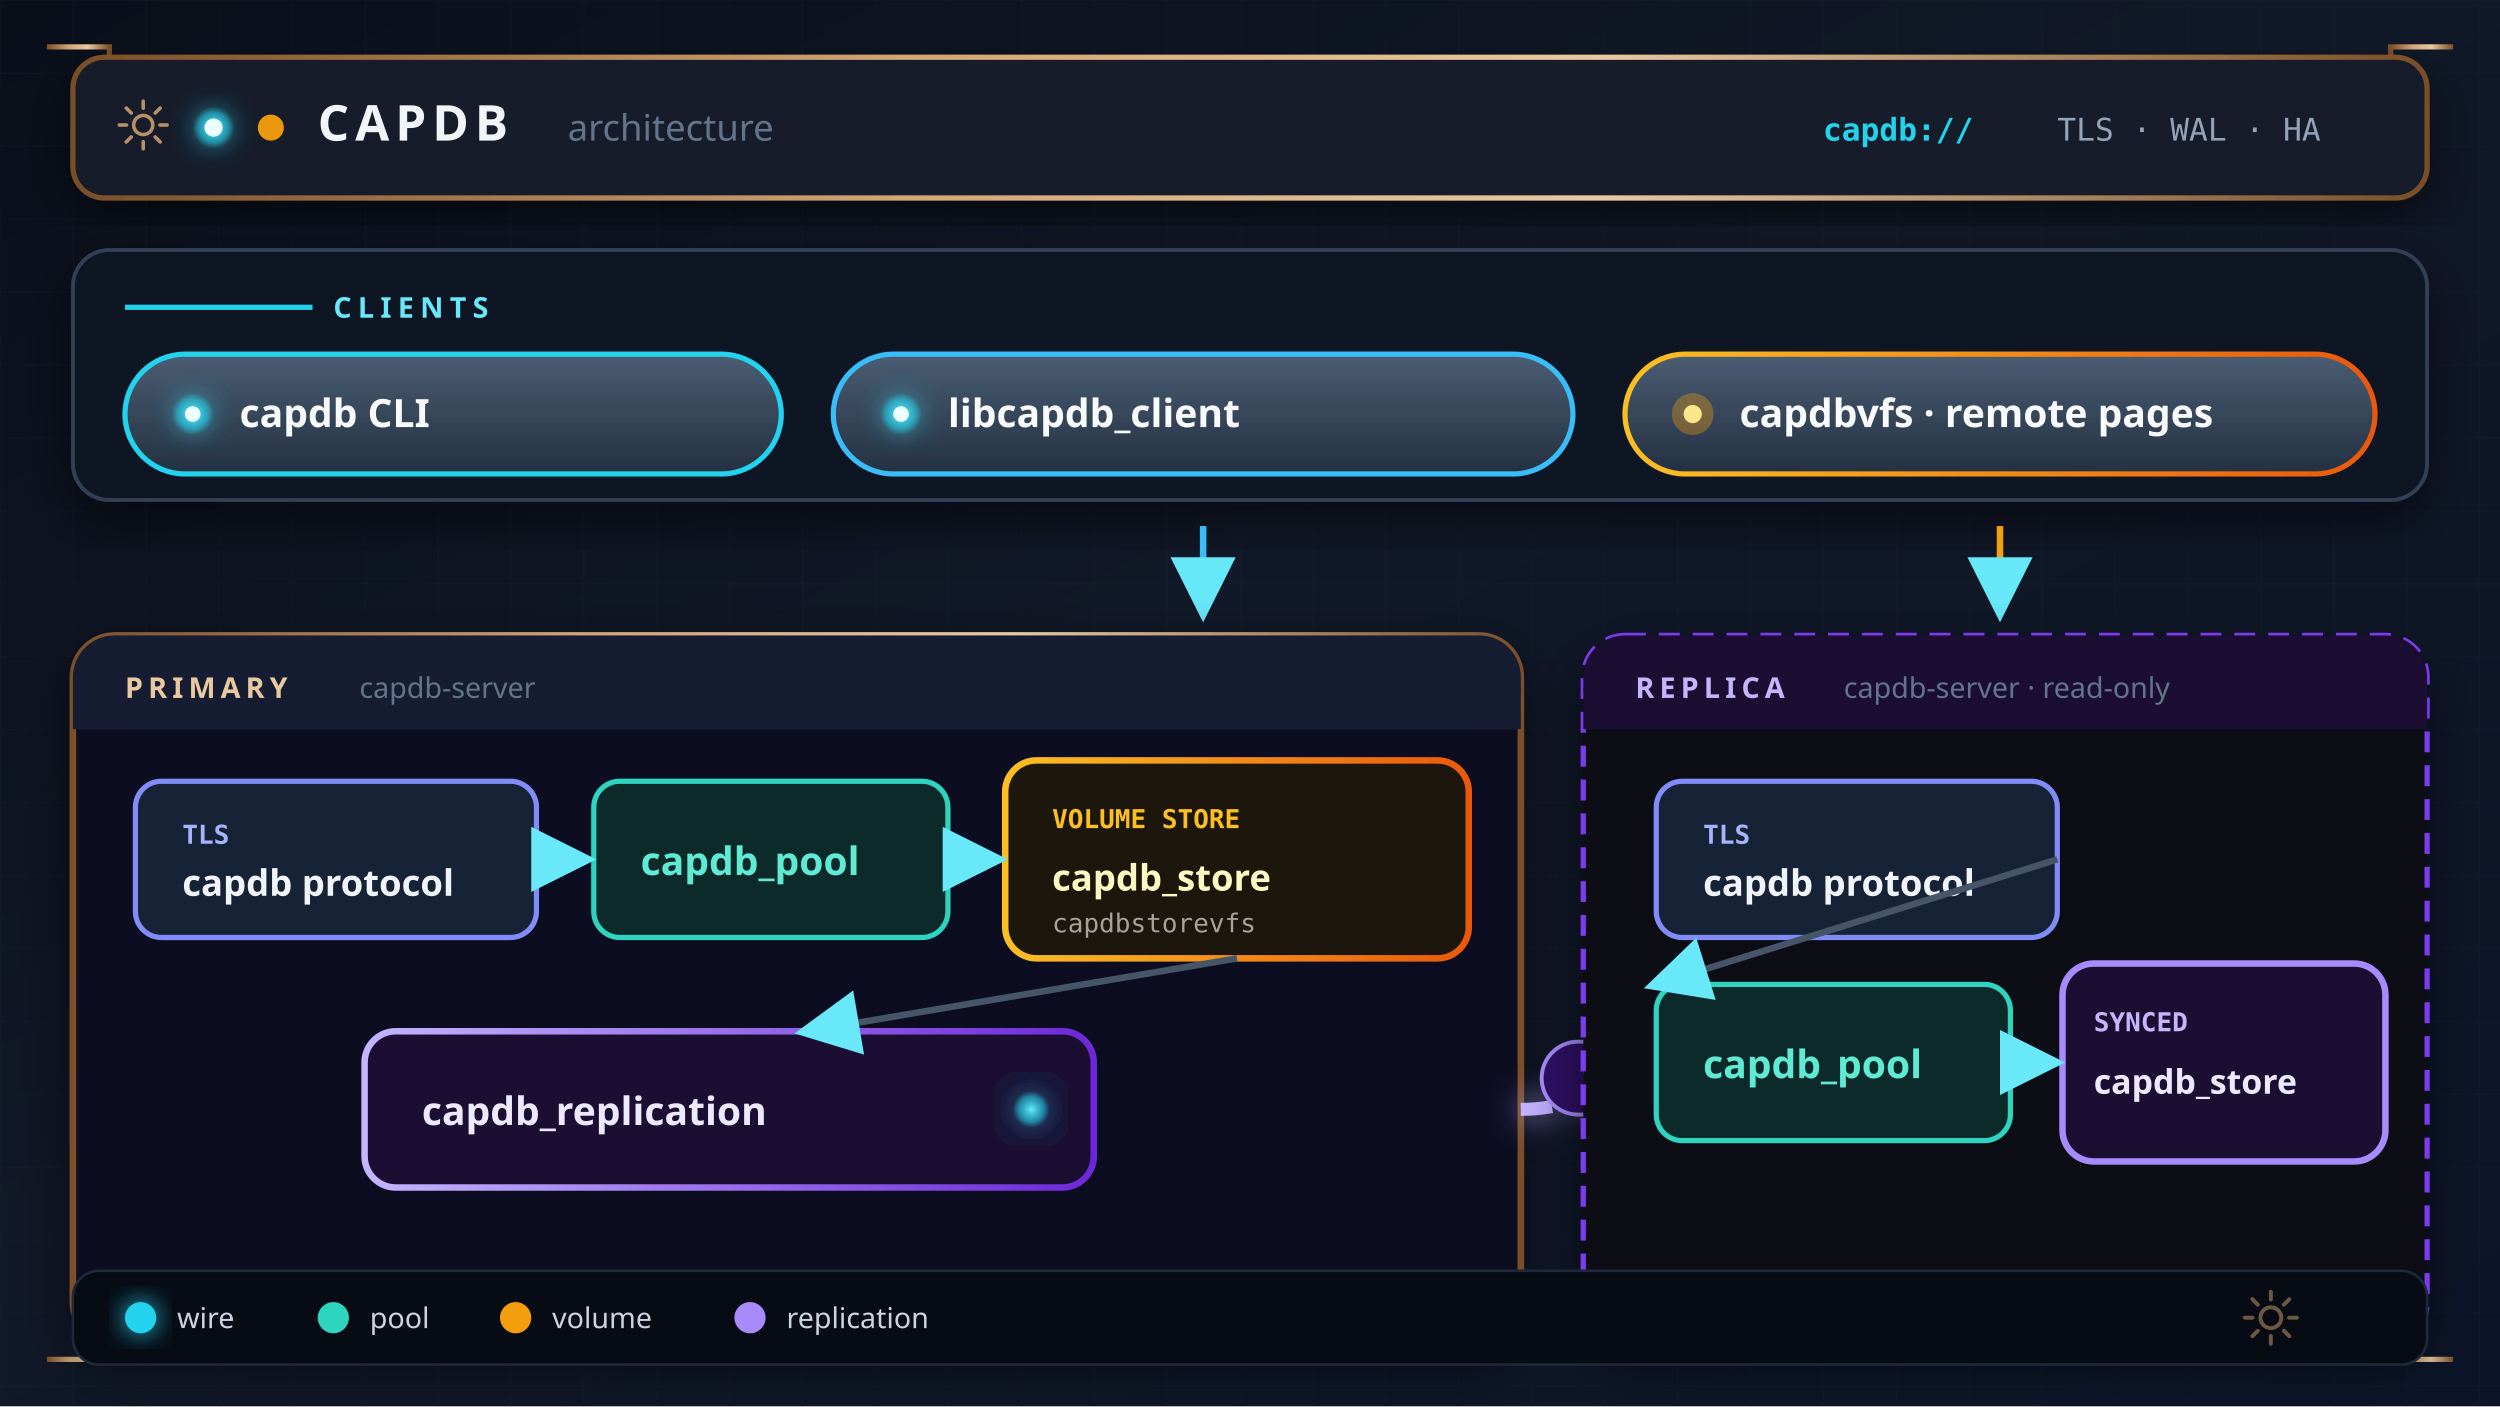
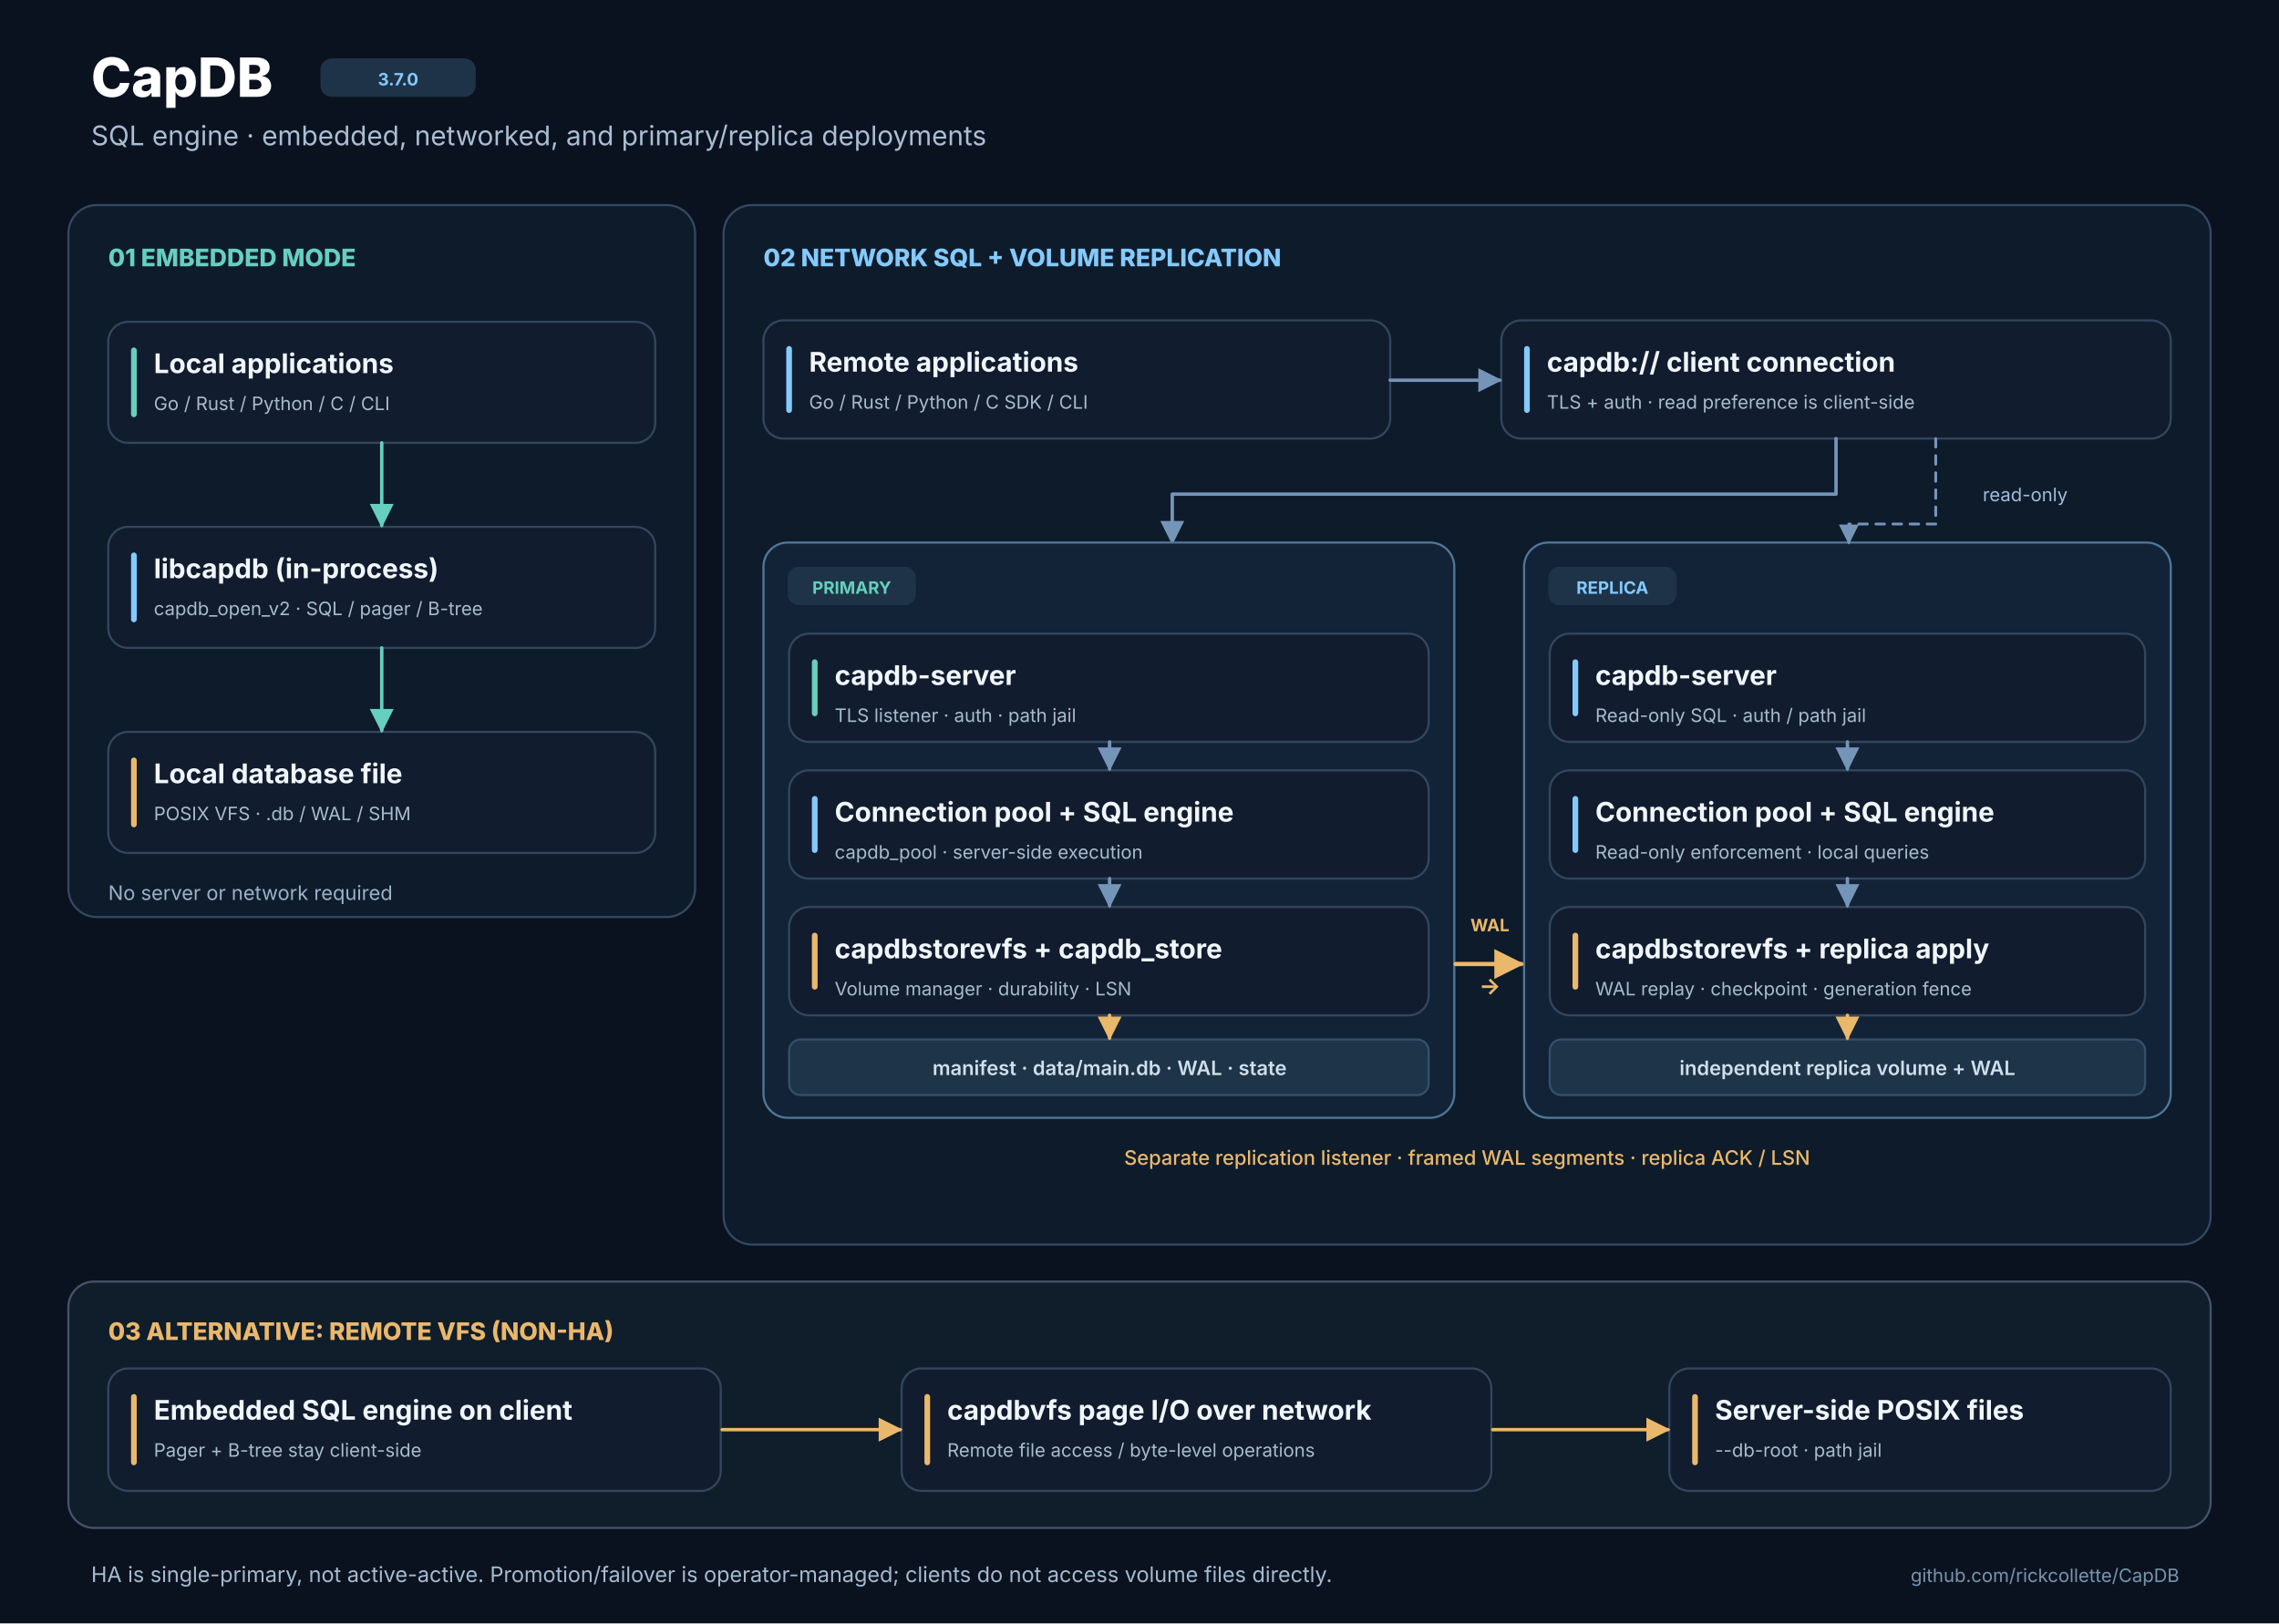
- <svg xmlns="http://www.w3.org/2000/svg" viewBox="0 0 960 540" role="img" aria-label="CapDB architecture">
+ <svg xmlns="http://www.w3.org/2000/svg" width="1600" height="1140" viewBox="0 0 1600 1140" role="img" aria-labelledby="title desc">
  <defs>
-     <linearGradient id="bg" x1="0%" y1="0%" x2="100%" y2="100%">
-       <stop offset="0%" stop-color="#0a0f1a" />
-       <stop offset="45%" stop-color="#111827" />
-       <stop offset="100%" stop-color="#0c1528" />
-     </linearGradient>
-     <linearGradient id="steel" x1="0%" y1="0%" x2="0%" y2="100%">
-       <stop offset="0%" stop-color="#4a5d73" />
-       <stop offset="100%" stop-color="#243041" />
-     </linearGradient>
-     <linearGradient id="copper" x1="0%" y1="0%" x2="100%" y2="0%">
-       <stop offset="0%" stop-color="#7a4f28" />
-       <stop offset="35%" stop-color="#d4a574" />
-       <stop offset="65%" stop-color="#e8c9a0" />
-       <stop offset="100%" stop-color="#7a4f28" />
-     </linearGradient>
-     <linearGradient id="cyanGlow" x1="0%" y1="0%" x2="100%" y2="100%">
-       <stop offset="0%" stop-color="#67e8f9" />
-       <stop offset="100%" stop-color="#0891b2" />
-     </linearGradient>
-     <linearGradient id="amberGlow" x1="0%" y1="0%" x2="100%" y2="0%">
-       <stop offset="0%" stop-color="#fbbf24" />
-       <stop offset="100%" stop-color="#ea580c" />
-     </linearGradient>
-     <linearGradient id="violetGlow" x1="0%" y1="0%" x2="100%" y2="0%">
-       <stop offset="0%" stop-color="#c4b5fd" />
-       <stop offset="100%" stop-color="#6d28d9" />
-     </linearGradient>
-     <radialGradient id="portGlow" cx="50%" cy="50%" r="50%">
-       <stop offset="0%" stop-color="#67e8f9" stop-opacity="1" />
-       <stop offset="70%" stop-color="#22d3ee" stop-opacity="0.5" />
-       <stop offset="100%" stop-color="#22d3ee" stop-opacity="0" />
-     </radialGradient>
-     <filter id="glowCyan" x="-50%" y="-50%" width="200%" height="200%">
-       <feGaussianBlur stdDeviation="5" result="b" />
-       <feMerge>
-         <feMergeNode in="b" />
-         <feMergeNode in="SourceGraphic" />
-       </feMerge>
-     </filter>
-     <filter id="glowViolet" x="-50%" y="-50%" width="200%" height="200%">
-       <feGaussianBlur stdDeviation="6" result="b" />
-       <feMerge>
-         <feMergeNode in="b" />
-         <feMergeNode in="SourceGraphic" />
-       </feMerge>
-     </filter>
-     <filter id="softShadow" x="-20%" y="-20%" width="140%" height="140%">
-       <feDropShadow dx="0" dy="8" stdDeviation="10" flood-color="#000" flood-opacity="0.55" />
-     </filter>
-     <marker id="arrowCyan" markerWidth="10" markerHeight="10" refX="8" refY="5" orient="auto">
-       <path d="M0,0 L10,5 L0,10 Z" fill="#67e8f9" />
+     <marker id="7595b8" viewBox="0 0 10 10" refX="9" refY="5" markerWidth="7" markerHeight="7" orient="auto-start-reverse">
+       <path d="M0 0 L10 5 L0 10 z" fill="#7595b8" />
    </marker>
-     <marker id="arrowViolet" markerWidth="12" markerHeight="12" refX="10" refY="6" orient="auto">
-       <path d="M0,0 L12,6 L0,12 Z" fill="#c4b5fd" />
+     <marker id="66cfbd" viewBox="0 0 10 10" refX="9" refY="5" markerWidth="7" markerHeight="7" orient="auto-start-reverse">
+       <path d="M0 0 L10 5 L0 10 z" fill="#66cfbd" />
    </marker>
-     <pattern id="grid" width="28" height="28" patternUnits="userSpaceOnUse">
-       <path d="M28 0H0V28" fill="none" stroke="#1e293b" stroke-width="0.5" />
-     </pattern>
-     <symbol id="gear" viewBox="0 0 24 24">
-       <circle cx="12" cy="12" r="4" fill="none" stroke="#d4a574" stroke-width="1.5" />
-       <path d="M12 2v3M12 19v3M2 12h3M19 12h3M4.9 4.9l2.1 2.1M17 17l2.1 2.1M4.9 19.1l2.1-2.1M17 7l2.1-2.1" stroke="#d4a574" stroke-width="1.5" stroke-linecap="round" />
-     </symbol>
+     <marker id="eab86b" viewBox="0 0 10 10" refX="9" refY="5" markerWidth="7" markerHeight="7" orient="auto-start-reverse">
+       <path d="M0 0 L10 5 L0 10 z" fill="#eab86b" />
+     </marker>
  </defs>
-   <rect width="960" height="540" fill="url(#bg)" />
-   <rect width="960" height="540" fill="url(#grid)" opacity="0.28" />
-   <path d="M18 18 H42 V28" fill="none" stroke="url(#copper)" stroke-width="2" />
-   <path d="M942 18 H918 V28" fill="none" stroke="url(#copper)" stroke-width="2" />
-   <path d="M18 522 H42 V512" fill="none" stroke="url(#copper)" stroke-width="2" />
-   <path d="M942 522 H918 V512" fill="none" stroke="url(#copper)" stroke-width="2" />
-   <rect x="28" y="22" width="904" height="54" rx="12" fill="#121a2c" stroke="url(#copper)" stroke-width="2" filter="url(#softShadow)" />
-   <use href="#gear" x="44" y="37" width="22" height="22" opacity="0.85" />
-   <circle cx="82" cy="49" r="8" fill="url(#portGlow)" filter="url(#glowCyan)" />
-   <circle cx="82" cy="49" r="3.5" fill="#ecfeff" />
-   <circle cx="104" cy="49" r="5" fill="#f59e0b" opacity="0.95" />
-   <text x="122" y="54" fill="#f1f5f9" font-family="ui-sans-serif, system-ui, sans-serif" font-size="19" font-weight="800" letter-spacing="0.12em">CAPDB</text>
-   <text x="218" y="54" fill="#64748b" font-family="ui-sans-serif, system-ui, sans-serif" font-size="14" font-weight="500">architecture</text>
-   <text x="700" y="54" fill="#22d3ee" font-family="ui-monospace, monospace" font-size="12" font-weight="600">capdb://</text>
-   <text x="790" y="54" fill="#94a3b8" font-family="ui-monospace, monospace" font-size="12">TLS · WAL · HA</text>
-   <g filter="url(#softShadow)">
-     <rect x="28" y="96" width="904" height="96" rx="14" fill="#0d1424" stroke="#334155" stroke-width="1.5" />
-     <line x1="48" y1="118" x2="120" y2="118" stroke="#22d3ee" stroke-width="2" />
-     <text x="128" y="122" fill="#67e8f9" font-family="ui-sans-serif, system-ui, sans-serif" font-size="11" font-weight="800" letter-spacing="0.22em">CLIENTS</text>
-     <rect x="48" y="136" width="252" height="46" rx="23" fill="url(#steel)" stroke="#22d3ee" stroke-width="2" />
-     <circle cx="74" cy="159" r="8" fill="url(#portGlow)" filter="url(#glowCyan)" />
-     <circle cx="74" cy="159" r="3" fill="#ecfeff" />
-     <text x="92" y="164" fill="#f8fafc" font-family="ui-sans-serif, system-ui, sans-serif" font-size="15" font-weight="700">capdb CLI</text>
-     <rect x="320" y="136" width="284" height="46" rx="23" fill="url(#steel)" stroke="#38bdf8" stroke-width="2" />
-     <circle cx="346" cy="159" r="8" fill="url(#portGlow)" filter="url(#glowCyan)" />
-     <circle cx="346" cy="159" r="3" fill="#ecfeff" />
-     <text x="364" y="164" fill="#f8fafc" font-family="ui-sans-serif, system-ui, sans-serif" font-size="15" font-weight="700">libcapdb_client</text>
-     <rect x="624" y="136" width="288" height="46" rx="23" fill="url(#steel)" stroke="url(#amberGlow)" stroke-width="2" />
-     <circle cx="650" cy="159" r="8" fill="#f59e0b" opacity="0.35" />
-     <circle cx="650" cy="159" r="3.5" fill="#fde68a" />
-     <text x="668" y="164" fill="#f8fafc" font-family="ui-sans-serif, system-ui, sans-serif" font-size="15" font-weight="700">capdbvfs · remote pages</text>
-   </g>
-   <path d="M174 202 C174 218 174 228 174 234" stroke="#22d3ee" stroke-width="2.5" fill="none" marker-end="url(#arrowCyan)" filter="url(#glowCyan)" />
-   <path d="M462 202 C462 218 462 228 462 234" stroke="#38bdf8" stroke-width="2.5" fill="none" marker-end="url(#arrowCyan)" />
-   <path d="M768 202 C768 218 768 228 768 234" stroke="#f59e0b" stroke-width="2.5" fill="none" marker-end="url(#arrowCyan)" />
-   <g filter="url(#softShadow)">
-     <rect x="28" y="244" width="556" height="272" rx="16" fill="#0a1020" stroke="url(#copper)" stroke-width="2.5" />
-     <circle cx="44" cy="260" r="3" fill="#d4a574" />
-     <circle cx="568" cy="260" r="3" fill="#d4a574" />
-     <circle cx="44" cy="500" r="3" fill="#d4a574" />
-     <circle cx="568" cy="500" r="3" fill="#d4a574" />
-     <rect x="28" y="244" width="556" height="36" rx="16" fill="#151f33" />
-     <rect x="28" y="264" width="556" height="16" fill="#151f33" />
-     <text x="48" y="268" fill="#e8c9a0" font-family="ui-sans-serif, system-ui, sans-serif" font-size="11" font-weight="800" letter-spacing="0.18em">PRIMARY</text>
-     <text x="138" y="268" fill="#64748b" font-family="ui-sans-serif, system-ui, sans-serif" font-size="11">capdb-server</text>
-     <rect x="52" y="300" width="154" height="60" rx="10" fill="#182235" stroke="#818cf8" stroke-width="2" />
-     <text x="70" y="324" fill="#a5b4fc" font-family="ui-monospace, monospace" font-size="10" font-weight="700">TLS</text>
-     <text x="70" y="344" fill="#f1f5f9" font-family="ui-sans-serif, system-ui, sans-serif" font-size="14" font-weight="700">capdb protocol</text>
-     <rect x="228" y="300" width="136" height="60" rx="10" fill="#102a2a" stroke="#2dd4bf" stroke-width="2" />
-     <text x="246" y="336" fill="#5eead4" font-family="ui-sans-serif, system-ui, sans-serif" font-size="15" font-weight="800">capdb_pool</text>
-     <rect x="386" y="292" width="178" height="76" rx="12" fill="#1a1508" stroke="url(#amberGlow)" stroke-width="2.5" />
-     <text x="404" y="318" fill="#fbbf24" font-family="ui-monospace, monospace" font-size="10" font-weight="800">VOLUME STORE</text>
-     <text x="404" y="342" fill="#fef9c3" font-family="ui-sans-serif, system-ui, sans-serif" font-size="14" font-weight="800">capdb_store</text>
-     <text x="404" y="358" fill="#a8a29e" font-family="ui-monospace, monospace" font-size="10">capdbstorevfs</text>
-     <rect x="140" y="396" width="280" height="60" rx="12" fill="#1a0f33" stroke="url(#violetGlow)" stroke-width="2.5" />
-     <text x="162" y="432" fill="#ede9fe" font-family="ui-sans-serif, system-ui, sans-serif" font-size="15" font-weight="800">capdb_replication</text>
-     <circle cx="396" cy="426" r="7" fill="url(#portGlow)" filter="url(#glowViolet)" />
-     <path d="M206 330 L224 330" stroke="#475569" stroke-width="2.5" marker-end="url(#arrowCyan)" />
-     <path d="M364 330 L382 330" stroke="#475569" stroke-width="2.5" marker-end="url(#arrowCyan)" />
-     <path d="M475 368 L310 396" stroke="#475569" stroke-width="2.5" marker-end="url(#arrowCyan)" />
-   </g>
-   <path d="M584 426 C640 426 652 360 696 348" fill="none" stroke="url(#violetGlow)" stroke-width="5" stroke-dasharray="12 7" marker-end="url(#arrowViolet)" filter="url(#glowViolet)" />
-   <rect x="592" y="400" width="116" height="28" rx="14" fill="#2e1065" stroke="#a78bfa" stroke-width="1.5" />
-   <text x="608" y="419" fill="#f5f3ff" font-family="ui-monospace, monospace" font-size="11" font-weight="800">WAL stream</text>
-   <g filter="url(#softShadow)">
-     <rect x="608" y="244" width="324" height="272" rx="16" fill="#090d18" stroke="#7c3aed" stroke-width="2" stroke-dasharray="8 5" />
-     <rect x="608" y="244" width="324" height="36" rx="16" fill="#1a1033" />
-     <rect x="608" y="264" width="324" height="16" fill="#1a1033" />
-     <text x="628" y="268" fill="#c4b5fd" font-family="ui-sans-serif, system-ui, sans-serif" font-size="11" font-weight="800" letter-spacing="0.18em">REPLICA</text>
-     <text x="708" y="268" fill="#64748b" font-family="ui-sans-serif, system-ui, sans-serif" font-size="11">capdb-server · read-only</text>
-     <rect x="636" y="300" width="154" height="60" rx="10" fill="#182235" stroke="#818cf8" stroke-width="2" />
-     <text x="654" y="324" fill="#a5b4fc" font-family="ui-monospace, monospace" font-size="10" font-weight="700">TLS</text>
-     <text x="654" y="344" fill="#f1f5f9" font-family="ui-sans-serif, system-ui, sans-serif" font-size="14" font-weight="700">capdb protocol</text>
-     <rect x="636" y="378" width="136" height="60" rx="10" fill="#102a2a" stroke="#2dd4bf" stroke-width="2" />
-     <text x="654" y="414" fill="#5eead4" font-family="ui-sans-serif, system-ui, sans-serif" font-size="15" font-weight="800">capdb_pool</text>
-     <rect x="792" y="370" width="124" height="76" rx="12" fill="#1a1033" stroke="#a78bfa" stroke-width="2.5" />
-     <text x="804" y="396" fill="#c4b5fd" font-family="ui-monospace, monospace" font-size="10" font-weight="800">SYNCED</text>
-     <text x="804" y="420" fill="#ede9fe" font-family="ui-sans-serif, system-ui, sans-serif" font-size="13" font-weight="800">capdb_store</text>
-     <path d="M790 330 L636 378" stroke="#475569" stroke-width="2.5" marker-end="url(#arrowCyan)" />
-     <path d="M772 408 L788 408" stroke="#475569" stroke-width="2.5" marker-end="url(#arrowCyan)" />
-   </g>
-   <rect x="28" y="488" width="904" height="36" rx="10" fill="#070b14" stroke="#1e293b" stroke-width="1" />
-   <circle cx="54" cy="506" r="6" fill="#22d3ee" filter="url(#glowCyan)" />
-   <text x="68" y="510" fill="#cbd5e1" font-family="ui-sans-serif, system-ui, sans-serif" font-size="11">wire</text>
-   <circle cx="128" cy="506" r="6" fill="#2dd4bf" />
-   <text x="142" y="510" fill="#cbd5e1" font-family="ui-sans-serif, system-ui, sans-serif" font-size="11">pool</text>
-   <circle cx="198" cy="506" r="6" fill="#f59e0b" />
-   <text x="212" y="510" fill="#cbd5e1" font-family="ui-sans-serif, system-ui, sans-serif" font-size="11">volume</text>
-   <circle cx="288" cy="506" r="6" fill="#a78bfa" />
-   <text x="302" y="510" fill="#cbd5e1" font-family="ui-sans-serif, system-ui, sans-serif" font-size="11">replication</text>
-   <use href="#gear" x="860" y="494" width="24" height="24" opacity="0.5" />
+   <rect width="1600" height="1140" fill="#0a1220" />
+   <text x="64" y="68" fill="#ffffff" font-family="Inter,Segoe UI,Arial,sans-serif" font-size="38" font-weight="800" text-anchor="start">CapDB</text>
+   <rect x="225" y="41" width="109" height="27" rx="8" fill="#1e3348" stroke="none" stroke-width="0" />
+   <text x="279.5" y="60" fill="#83caff" font-family="Inter,Segoe UI,Arial,sans-serif" font-size="12" font-weight="650" text-anchor="middle">3.7.0</text>
+   <text x="64" y="102" fill="#aabed4" font-family="Inter,Segoe UI,Arial,sans-serif" font-size="19" font-weight="400" text-anchor="start">SQL engine · embedded, networked, and primary/replica deployments</text>
+   <rect x="48" y="144" width="440" height="500" rx="20" fill="#0e1b2b" stroke="#344861" stroke-width="1.5" />
+   <rect x="508" y="144" width="1044" height="730" rx="20" fill="#0e1b2b" stroke="#344861" stroke-width="1.5" />
+   <text x="76" y="187" fill="#66cfbd" font-family="Inter,Segoe UI,Arial,sans-serif" font-size="17" font-weight="800" text-anchor="start">01  EMBEDDED MODE</text>
+   <text x="536" y="187" fill="#83caff" font-family="Inter,Segoe UI,Arial,sans-serif" font-size="17" font-weight="800" text-anchor="start">02  NETWORK SQL + VOLUME REPLICATION</text>
+   <rect x="76" y="226" width="384" height="85" rx="14" fill="#111c2e" stroke="#33465d" stroke-width="1.5" />
+   <rect x="92" y="244" width="4" height="49" rx="2" fill="#66cfbd" stroke="none" stroke-width="0" />
+   <text x="108" y="262" fill="#f0f6fd" font-family="Inter,Segoe UI,Arial,sans-serif" font-size="19" font-weight="700" text-anchor="start">Local applications</text>
+   <text x="108" y="288" fill="#a8bbcf" font-family="Inter,Segoe UI,Arial,sans-serif" font-size="13" font-weight="400" text-anchor="start">Go / Rust / Python / C / CLI</text>
+   <rect x="76" y="370" width="384" height="85" rx="14" fill="#111c2e" stroke="#33465d" stroke-width="1.5" />
+   <rect x="92" y="388" width="4" height="49" rx="2" fill="#83caff" stroke="none" stroke-width="0" />
+   <text x="108" y="406" fill="#f0f6fd" font-family="Inter,Segoe UI,Arial,sans-serif" font-size="19" font-weight="700" text-anchor="start">libcapdb (in-process)</text>
+   <text x="108" y="432" fill="#a8bbcf" font-family="Inter,Segoe UI,Arial,sans-serif" font-size="13" font-weight="400" text-anchor="start">capdb_open_v2 · SQL / pager / B-tree</text>
+   <rect x="76" y="514" width="384" height="85" rx="14" fill="#111c2e" stroke="#33465d" stroke-width="1.5" />
+   <rect x="92" y="532" width="4" height="49" rx="2" fill="#eab86b" stroke="none" stroke-width="0" />
+   <text x="108" y="550" fill="#f0f6fd" font-family="Inter,Segoe UI,Arial,sans-serif" font-size="19" font-weight="700" text-anchor="start">Local database file</text>
+   <text x="108" y="576" fill="#a8bbcf" font-family="Inter,Segoe UI,Arial,sans-serif" font-size="13" font-weight="400" text-anchor="start">POSIX VFS · .db / WAL / SHM</text>
+   <path d="M268 311 V369" fill="none" stroke="#66cfbd" stroke-width="2.4" stroke-linecap="round" stroke-linejoin="round" marker-end="url(#66cfbd)" />
+   <path d="M268 455 V513" fill="none" stroke="#66cfbd" stroke-width="2.4" stroke-linecap="round" stroke-linejoin="round" marker-end="url(#66cfbd)" />
+   <text x="76" y="632" fill="#9bb2c9" font-family="Inter,Segoe UI,Arial,sans-serif" font-size="14" font-weight="400" text-anchor="start">No server or network required</text>
+   <rect x="536" y="225" width="440" height="83" rx="14" fill="#111c2e" stroke="#33465d" stroke-width="1.5" />
+   <rect x="552" y="243" width="4" height="47" rx="2" fill="#83caff" stroke="none" stroke-width="0" />
+   <text x="568" y="261" fill="#f0f6fd" font-family="Inter,Segoe UI,Arial,sans-serif" font-size="19" font-weight="700" text-anchor="start">Remote applications</text>
+   <text x="568" y="287" fill="#a8bbcf" font-family="Inter,Segoe UI,Arial,sans-serif" font-size="13" font-weight="400" text-anchor="start">Go / Rust / Python / C SDK / CLI</text>
+   <rect x="1054" y="225" width="470" height="83" rx="14" fill="#111c2e" stroke="#33465d" stroke-width="1.5" />
+   <rect x="1070" y="243" width="4" height="47" rx="2" fill="#83caff" stroke="none" stroke-width="0" />
+   <text x="1086" y="261" fill="#f0f6fd" font-family="Inter,Segoe UI,Arial,sans-serif" font-size="19" font-weight="700" text-anchor="start">capdb:// client connection</text>
+   <text x="1086" y="287" fill="#a8bbcf" font-family="Inter,Segoe UI,Arial,sans-serif" font-size="13" font-weight="400" text-anchor="start">TLS + auth · read preference is client-side</text>
+   <path d="M976 267 H1053" fill="none" stroke="#7595b8" stroke-width="2.4" stroke-linecap="round" stroke-linejoin="round" marker-end="url(#7595b8)" />
+   <path d="M1289 308 V347 H823 V381" fill="none" stroke="#7595b8" stroke-width="2.4" stroke-linecap="round" stroke-linejoin="round" marker-end="url(#7595b8)" />
+   <rect x="536" y="381" width="485" height="404" rx="17" fill="#122338" stroke="#517797" stroke-width="1.5" />
+   <rect x="553" y="398" width="90" height="27" rx="8" fill="#1e3348" stroke="none" stroke-width="0" />
+   <text x="598.0" y="417" fill="#66cfbd" font-family="Inter,Segoe UI,Arial,sans-serif" font-size="12" font-weight="650" text-anchor="middle">PRIMARY</text>
+   <rect x="554" y="445" width="449" height="76" rx="14" fill="#111c2e" stroke="#33465d" stroke-width="1.5" />
+   <rect x="570" y="463" width="4" height="40" rx="2" fill="#66cfbd" stroke="none" stroke-width="0" />
+   <text x="586" y="481" fill="#f0f6fd" font-family="Inter,Segoe UI,Arial,sans-serif" font-size="19" font-weight="700" text-anchor="start">capdb-server</text>
+   <text x="586" y="507" fill="#a8bbcf" font-family="Inter,Segoe UI,Arial,sans-serif" font-size="13" font-weight="400" text-anchor="start">TLS listener · auth · path jail</text>
+   <rect x="554" y="541" width="449" height="76" rx="14" fill="#111c2e" stroke="#33465d" stroke-width="1.5" />
+   <rect x="570" y="559" width="4" height="40" rx="2" fill="#83caff" stroke="none" stroke-width="0" />
+   <text x="586" y="577" fill="#f0f6fd" font-family="Inter,Segoe UI,Arial,sans-serif" font-size="19" font-weight="700" text-anchor="start">Connection pool + SQL engine</text>
+   <text x="586" y="603" fill="#a8bbcf" font-family="Inter,Segoe UI,Arial,sans-serif" font-size="13" font-weight="400" text-anchor="start">capdb_pool · server-side execution</text>
+   <rect x="554" y="637" width="449" height="76" rx="14" fill="#111c2e" stroke="#33465d" stroke-width="1.5" />
+   <rect x="570" y="655" width="4" height="40" rx="2" fill="#eab86b" stroke="none" stroke-width="0" />
+   <text x="586" y="673" fill="#f0f6fd" font-family="Inter,Segoe UI,Arial,sans-serif" font-size="19" font-weight="700" text-anchor="start">capdbstorevfs + capdb_store</text>
+   <text x="586" y="699" fill="#a8bbcf" font-family="Inter,Segoe UI,Arial,sans-serif" font-size="13" font-weight="400" text-anchor="start">Volume manager · durability · LSN</text>
+   <path d="M779 521 V540" fill="none" stroke="#7595b8" stroke-width="2.4" stroke-linecap="round" stroke-linejoin="round" marker-end="url(#7595b8)" />
+   <path d="M779 617 V636" fill="none" stroke="#7595b8" stroke-width="2.4" stroke-linecap="round" stroke-linejoin="round" marker-end="url(#7595b8)" />
+   <rect x="554" y="730" width="449" height="39" rx="8" fill="#1e3449" stroke="#34506a" stroke-width="1.5" />
+   <text x="779" y="755" fill="#cfdfed" font-family="Inter,Segoe UI,Arial,sans-serif" font-size="14" font-weight="600" text-anchor="middle">manifest · data/main.db · WAL · state</text>
+   <path d="M779 713 V729" fill="none" stroke="#eab86b" stroke-width="2.4" stroke-linecap="round" stroke-linejoin="round" marker-end="url(#eab86b)" />
+   <rect x="1070" y="381" width="454" height="404" rx="17" fill="#122338" stroke="#517797" stroke-width="1.5" />
+   <rect x="1087" y="398" width="90" height="27" rx="8" fill="#1e3348" stroke="none" stroke-width="0" />
+   <text x="1132.0" y="417" fill="#83caff" font-family="Inter,Segoe UI,Arial,sans-serif" font-size="12" font-weight="650" text-anchor="middle">REPLICA</text>
+   <rect x="1088" y="445" width="418" height="76" rx="14" fill="#111c2e" stroke="#33465d" stroke-width="1.5" />
+   <rect x="1104" y="463" width="4" height="40" rx="2" fill="#83caff" stroke="none" stroke-width="0" />
+   <text x="1120" y="481" fill="#f0f6fd" font-family="Inter,Segoe UI,Arial,sans-serif" font-size="19" font-weight="700" text-anchor="start">capdb-server</text>
+   <text x="1120" y="507" fill="#a8bbcf" font-family="Inter,Segoe UI,Arial,sans-serif" font-size="13" font-weight="400" text-anchor="start">Read-only SQL · auth / path jail</text>
+   <rect x="1088" y="541" width="418" height="76" rx="14" fill="#111c2e" stroke="#33465d" stroke-width="1.5" />
+   <rect x="1104" y="559" width="4" height="40" rx="2" fill="#83caff" stroke="none" stroke-width="0" />
+   <text x="1120" y="577" fill="#f0f6fd" font-family="Inter,Segoe UI,Arial,sans-serif" font-size="19" font-weight="700" text-anchor="start">Connection pool + SQL engine</text>
+   <text x="1120" y="603" fill="#a8bbcf" font-family="Inter,Segoe UI,Arial,sans-serif" font-size="13" font-weight="400" text-anchor="start">Read-only enforcement · local queries</text>
+   <rect x="1088" y="637" width="418" height="76" rx="14" fill="#111c2e" stroke="#33465d" stroke-width="1.5" />
+   <rect x="1104" y="655" width="4" height="40" rx="2" fill="#eab86b" stroke="none" stroke-width="0" />
+   <text x="1120" y="673" fill="#f0f6fd" font-family="Inter,Segoe UI,Arial,sans-serif" font-size="19" font-weight="700" text-anchor="start">capdbstorevfs + replica apply</text>
+   <text x="1120" y="699" fill="#a8bbcf" font-family="Inter,Segoe UI,Arial,sans-serif" font-size="13" font-weight="400" text-anchor="start">WAL replay · checkpoint · generation fence</text>
+   <path d="M1297 521 V540" fill="none" stroke="#7595b8" stroke-width="2.4" stroke-linecap="round" stroke-linejoin="round" marker-end="url(#7595b8)" />
+   <path d="M1297 617 V636" fill="none" stroke="#7595b8" stroke-width="2.4" stroke-linecap="round" stroke-linejoin="round" marker-end="url(#7595b8)" />
+   <rect x="1088" y="730" width="418" height="39" rx="8" fill="#1e3449" stroke="#34506a" stroke-width="1.5" />
+   <text x="1297" y="755" fill="#cfdfed" font-family="Inter,Segoe UI,Arial,sans-serif" font-size="14" font-weight="600" text-anchor="middle">independent replica volume + WAL</text>
+   <path d="M1297 713 V729" fill="none" stroke="#eab86b" stroke-width="2.4" stroke-linecap="round" stroke-linejoin="round" marker-end="url(#eab86b)" />
+   <path d="M1022 677 H1068" fill="none" stroke="#eab86b" stroke-width="3" stroke-linecap="round" stroke-linejoin="round" marker-end="url(#eab86b)" />
+   <text x="1046" y="654" fill="#eab86b" font-family="Inter,Segoe UI,Arial,sans-serif" font-size="12" font-weight="750" text-anchor="middle">WAL</text>
+   <text x="1046" y="698" fill="#eab86b" font-family="Inter,Segoe UI,Arial,sans-serif" font-size="16" font-weight="700" text-anchor="middle">→</text>
+   <text x="1030" y="818" fill="#eab86b" font-family="Inter,Segoe UI,Arial,sans-serif" font-size="14" font-weight="500" text-anchor="middle">Separate replication listener · framed WAL segments · replica ACK / LSN</text>
+   <path d="M1359 308 V368 H1298 V381" fill="none" stroke="#7595b8" stroke-width="2" stroke-linecap="round" stroke-linejoin="round" stroke-dasharray="6 6" marker-end="url(#7595b8)" />
+   <text x="1392" y="352" fill="#9ebcdb" font-family="Inter,Segoe UI,Arial,sans-serif" font-size="13" font-weight="400" text-anchor="start">read-only</text>
+   <rect x="48" y="900" width="1504" height="173" rx="18" fill="#101d2b" stroke="#465268" stroke-width="1.5" />
+   <text x="76" y="941" fill="#eab86b" font-family="Inter,Segoe UI,Arial,sans-serif" font-size="17" font-weight="800" text-anchor="start">03  ALTERNATIVE: REMOTE VFS (NON-HA)</text>
+   <rect x="76" y="961" width="430" height="86" rx="14" fill="#111c2e" stroke="#33465d" stroke-width="1.5" />
+   <rect x="92" y="979" width="4" height="50" rx="2" fill="#eab86b" stroke="none" stroke-width="0" />
+   <text x="108" y="997" fill="#f0f6fd" font-family="Inter,Segoe UI,Arial,sans-serif" font-size="19" font-weight="700" text-anchor="start">Embedded SQL engine on client</text>
+   <text x="108" y="1023" fill="#a8bbcf" font-family="Inter,Segoe UI,Arial,sans-serif" font-size="13" font-weight="400" text-anchor="start">Pager + B-tree stay client-side</text>
+   <rect x="633" y="961" width="414" height="86" rx="14" fill="#111c2e" stroke="#33465d" stroke-width="1.5" />
+   <rect x="649" y="979" width="4" height="50" rx="2" fill="#eab86b" stroke="none" stroke-width="0" />
+   <text x="665" y="997" fill="#f0f6fd" font-family="Inter,Segoe UI,Arial,sans-serif" font-size="19" font-weight="700" text-anchor="start">capdbvfs page I/O over network</text>
+   <text x="665" y="1023" fill="#a8bbcf" font-family="Inter,Segoe UI,Arial,sans-serif" font-size="13" font-weight="400" text-anchor="start">Remote file access / byte-level operations</text>
+   <rect x="1172" y="961" width="352" height="86" rx="14" fill="#111c2e" stroke="#33465d" stroke-width="1.5" />
+   <rect x="1188" y="979" width="4" height="50" rx="2" fill="#eab86b" stroke="none" stroke-width="0" />
+   <text x="1204" y="997" fill="#f0f6fd" font-family="Inter,Segoe UI,Arial,sans-serif" font-size="19" font-weight="700" text-anchor="start">Server-side POSIX files</text>
+   <text x="1204" y="1023" fill="#a8bbcf" font-family="Inter,Segoe UI,Arial,sans-serif" font-size="13" font-weight="400" text-anchor="start">--db-root · path jail</text>
+   <path d="M507 1004 H632" fill="none" stroke="#eab86b" stroke-width="2.4" stroke-linecap="round" stroke-linejoin="round" marker-end="url(#eab86b)" />
+   <path d="M1048 1004 H1171" fill="none" stroke="#eab86b" stroke-width="2.4" stroke-linecap="round" stroke-linejoin="round" marker-end="url(#eab86b)" />
+   <text x="64" y="1111" fill="#a6bbcf" font-family="Inter,Segoe UI,Arial,sans-serif" font-size="15" font-weight="400" text-anchor="start">HA is single-primary, not active-active. Promotion/failover is operator-managed; clients do not access volume files directly.</text>
+   <text x="1530" y="1111" fill="#7895ad" font-family="Inter,Segoe UI,Arial,sans-serif" font-size="13" font-weight="400" text-anchor="end">github.com/rickcollette/CapDB</text>
</svg>
